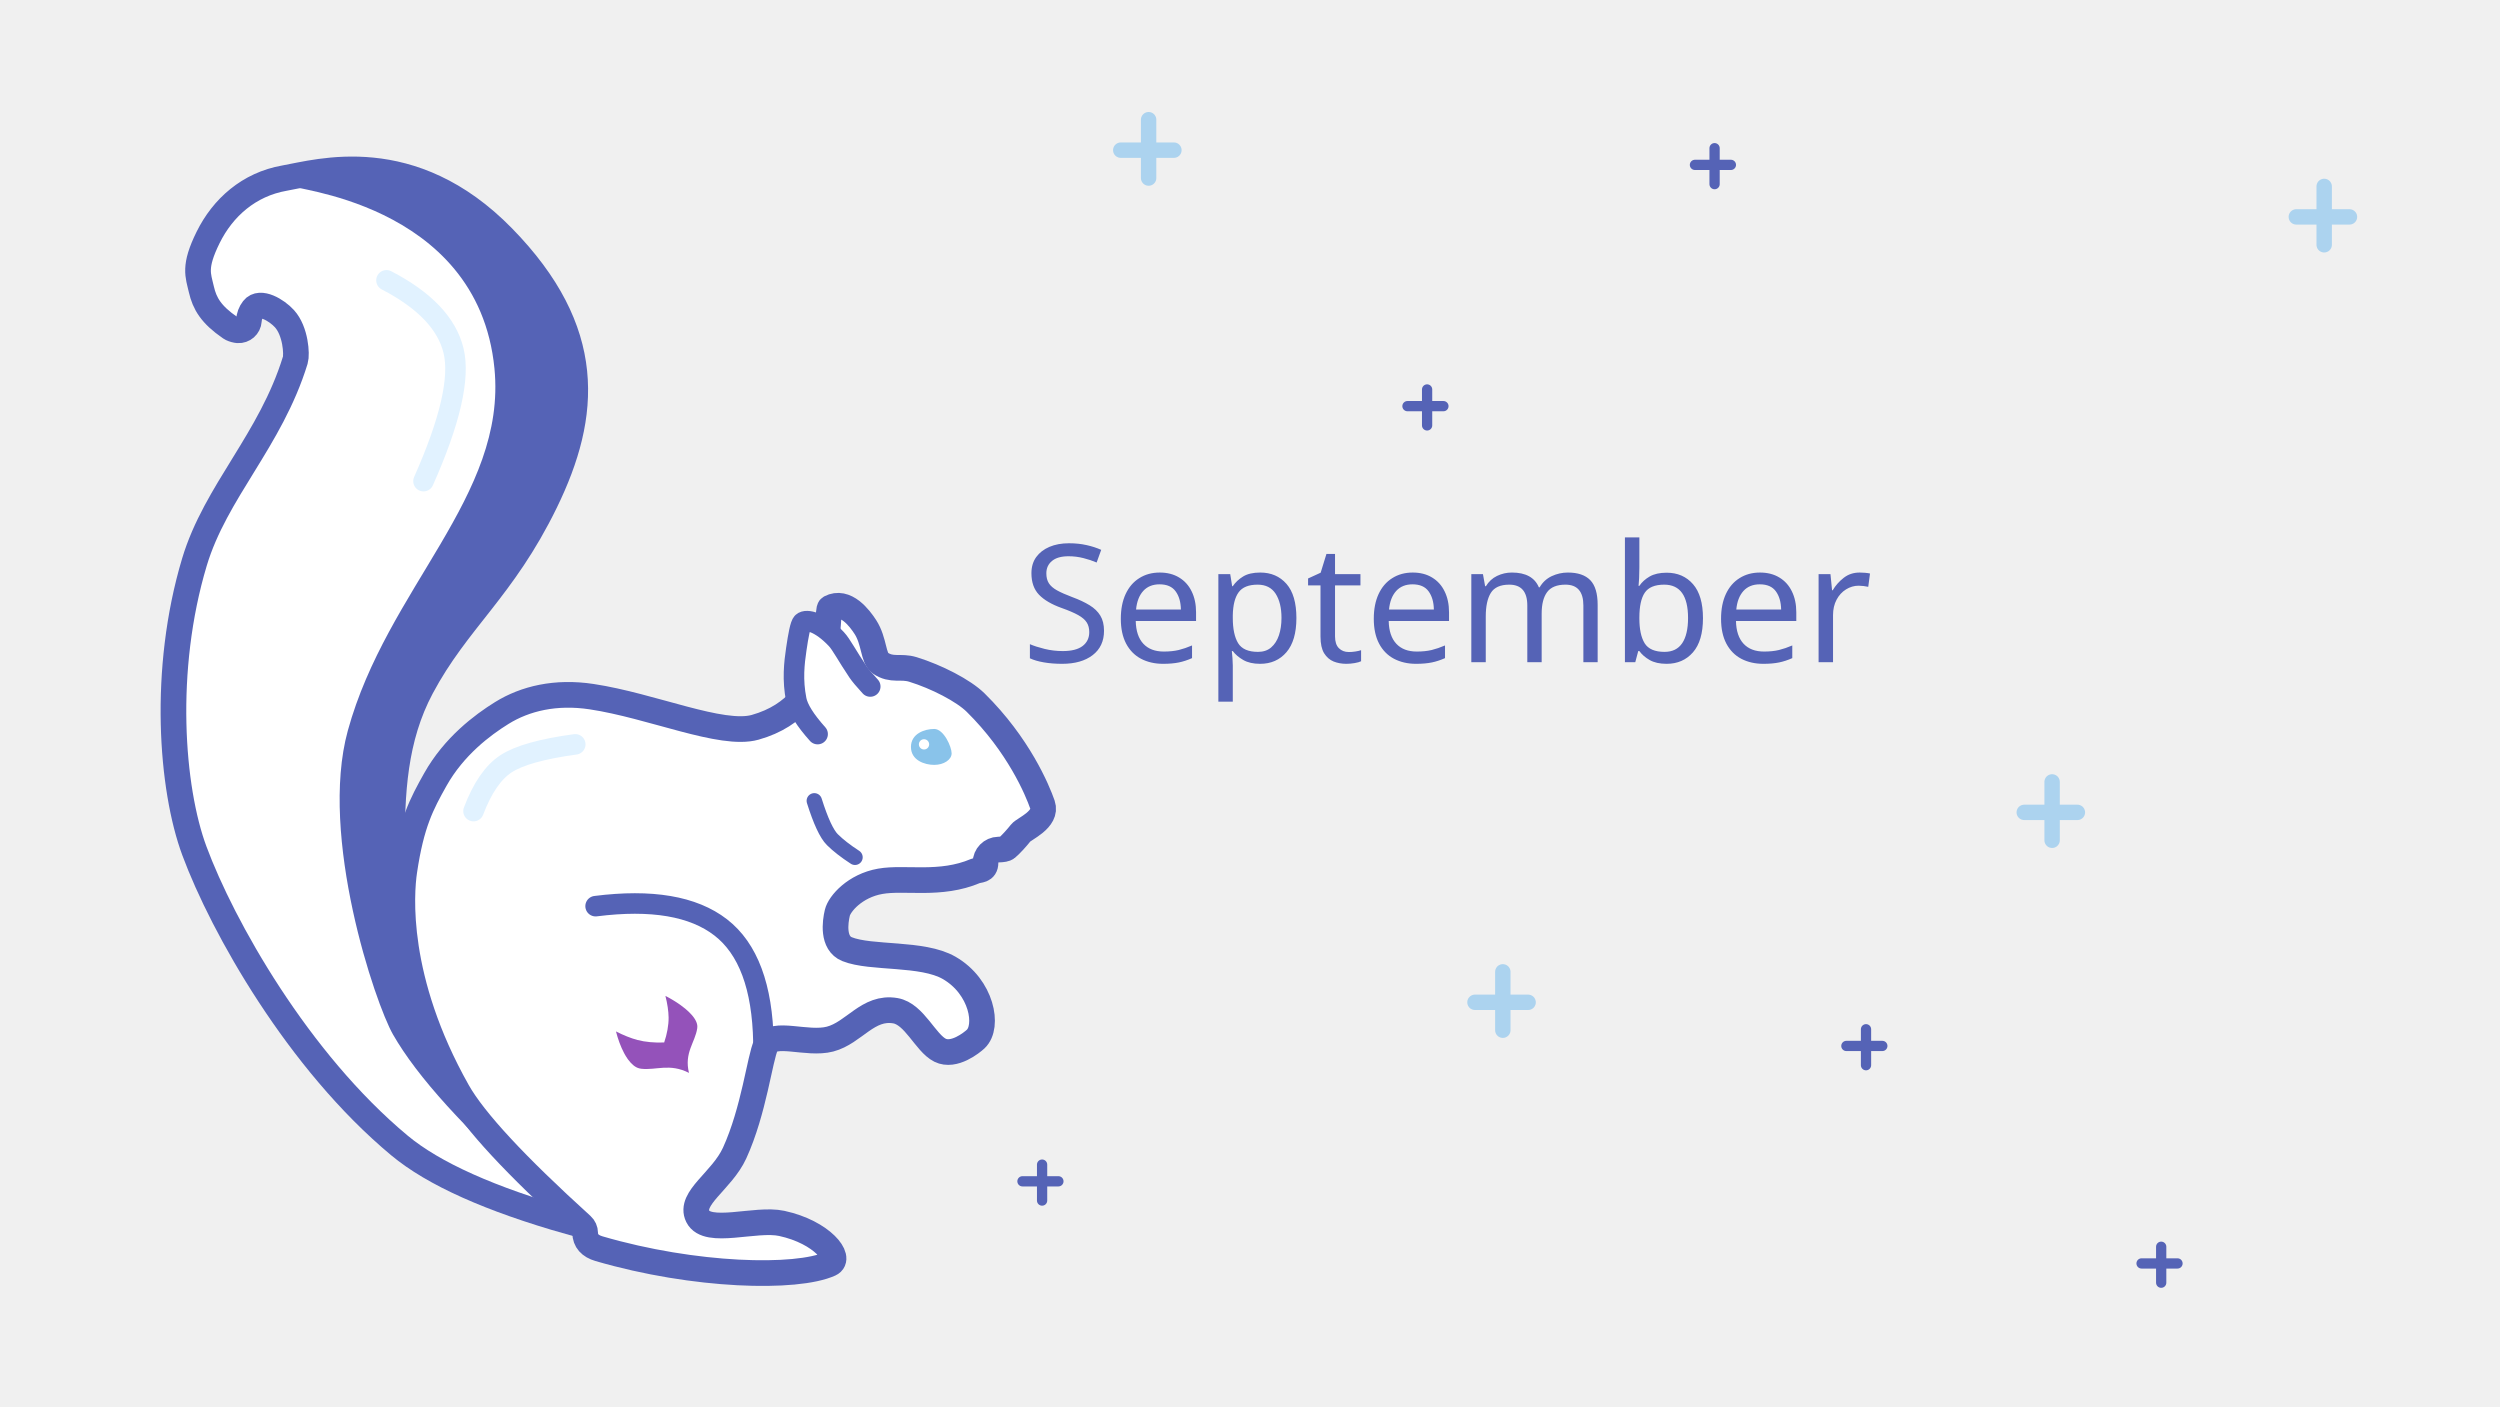
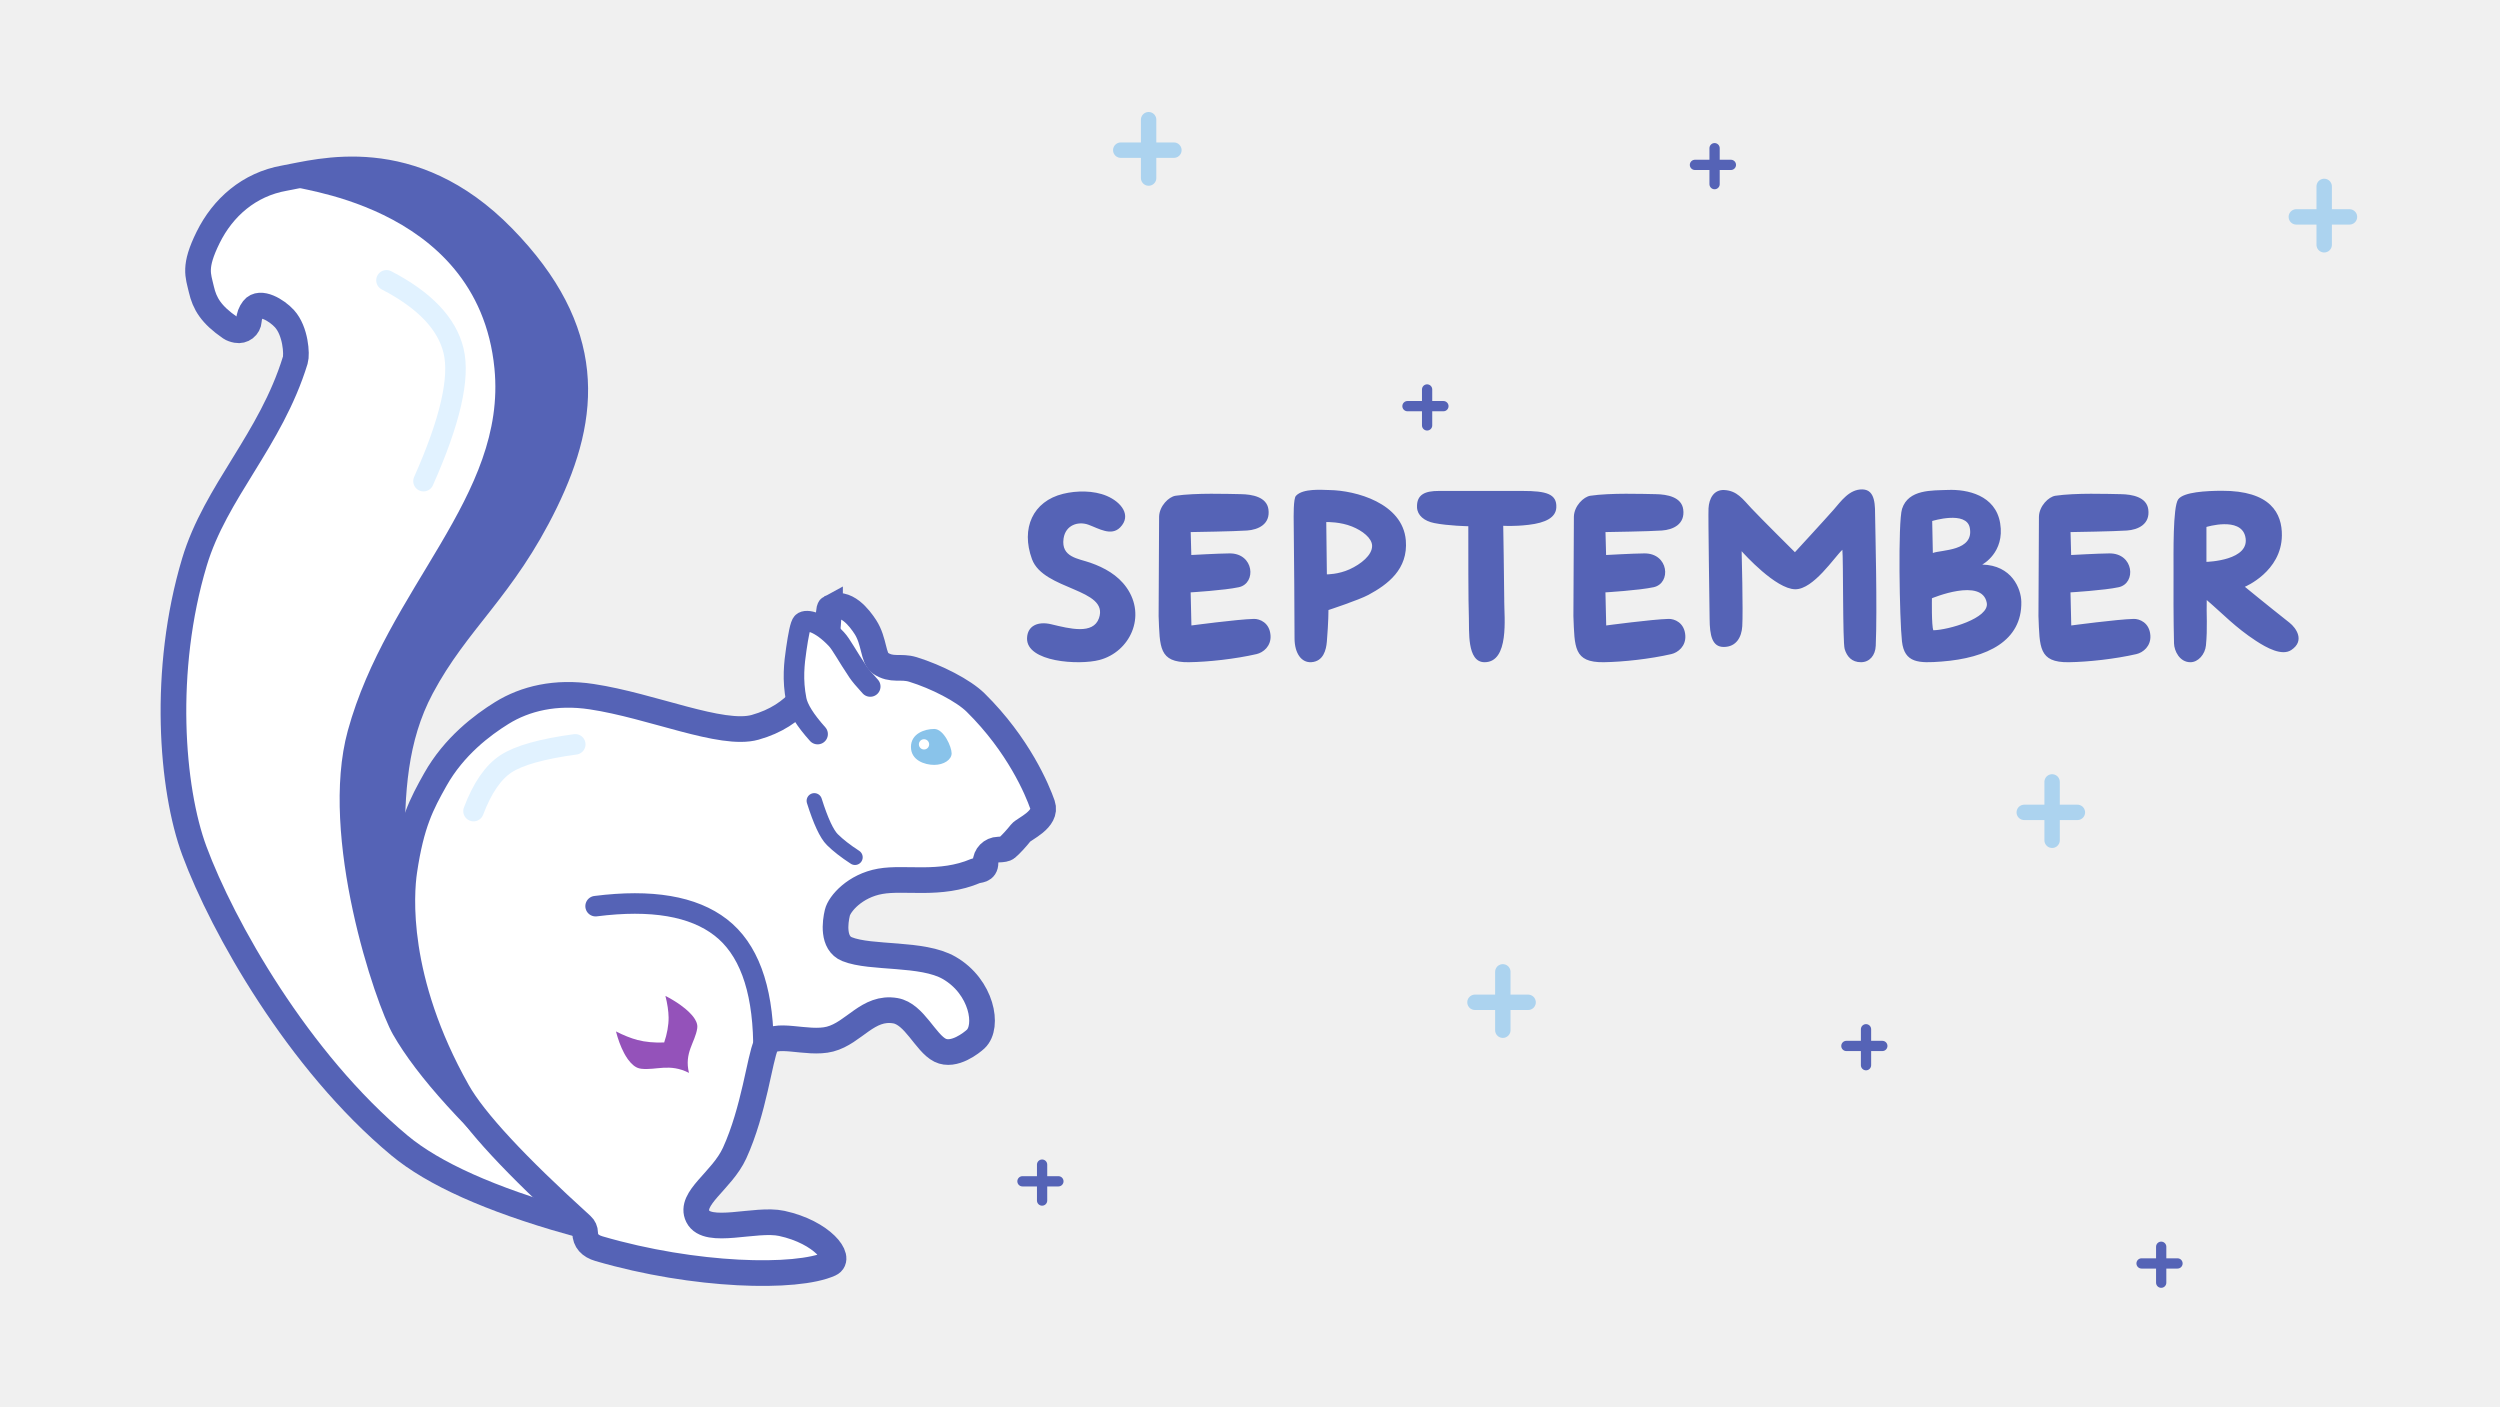
- <svg xmlns="http://www.w3.org/2000/svg" width="487px" height="274px" viewBox="0 0 487 274" version="1.1">
-   <g id="illus-september-20" stroke="none" stroke-width="1" fill="none" fill-rule="evenodd">
-     <g id="Group-2" transform="translate(33.78802, 33)">
-       <path d="M12.325,31.31 C11.785,31.207 11.369,31.056 11.077,30.855 C7.319,28.28 6.069,26.129 5.436,23.362 C4.803,20.595 3.916,18.992 6.759,13.237 C9.603,7.482 14.668,2.921 21.629,1.696 C28.279,0.526 46.356,-4.993 64.171,13.237 C81.986,31.467 80.72,47.784 72.445,64.778 C64.171,81.772 55.294,87.783 48.293,100.932 C43.028,110.819 42.491,121.493 42.585,132.773 C42.723,149.09 54.248,173.166 77.163,205 C61.697,200.606 50.653,195.654 44.033,190.144 C24.248,173.679 9.547,147.489 4.087,132.773 C-0.431,120.598 -2.221,97.536 4.087,76.5 C8.212,62.745 18.937,52.772 23.734,37.154 C24.078,36.036 23.813,31.496 21.629,29.086 C20.128,27.43 16.861,25.487 15.549,27.179 C15.036,27.841 14.751,28.606 14.694,29.475 L14.694,29.475 C14.622,30.578 13.67,31.413 12.568,31.341 C12.487,31.335 12.405,31.325 12.325,31.31 Z" id="Rectangle" stroke="#5563B6" stroke-width="5" fill="#FFFFFF" />
-       <path d="M23.945,3.313 C30.563,2.143 46.512,-4.902 64.24,13.32 C81.968,31.542 80.708,47.852 72.474,64.839 C64.24,81.826 55.406,87.834 48.439,100.977 C43.2,110.86 42.666,121.529 42.76,132.804 C42.887,147.948 52.783,169.777 72.45,198.292 L72.45,198.292 C72.763,198.746 72.649,199.369 72.194,199.683 C71.815,199.944 71.307,199.913 70.962,199.607 C56.839,187.064 47.438,176.696 42.76,168.504 C39.327,162.493 28.298,129.971 33.965,109.337 C41.619,81.469 64.957,63.729 62.533,38.798 C59.325,5.806 20.953,3.842 23.945,3.313 Z" id="Rectangle" fill="#5563B6" />
-       <path d="M127.903,85.403 C130.948,83.792 133.666,87.416 134.792,89.155 C136.557,91.877 136.276,95.209 137.689,96.169 C139.967,97.717 141.611,96.657 144.054,97.412 C148.642,98.829 153.89,101.523 156.266,103.867 C164.624,112.108 168.289,120.882 169.284,123.751 C170.279,126.621 165.668,128.46 165.061,129.237 C164.339,130.16 163.101,131.538 162.325,132.181 C162.091,132.375 161.546,132.481 160.692,132.499 L160.692,132.499 C159.301,132.528 158.189,133.664 158.189,135.056 C158.189,135.056 158.189,135.056 158.189,135.056 C158.189,136.657 156.865,136.403 156.266,136.657 C149.344,139.598 142.573,137.817 137.689,138.677 C132.76,139.545 129.748,143.048 129.328,144.8 C128.888,146.638 128.341,150.739 131.223,151.897 C135.932,153.789 145.854,152.52 151.102,155.539 C157.474,159.205 158.9,166.972 156.266,169.416 C155.542,170.088 152.045,172.928 149.341,171.586 C146.487,170.169 144.347,164.529 140.631,163.888 C135.283,162.963 132.591,168.192 127.903,169.416 C123.399,170.591 116.82,167.685 115.416,170.602 C114.245,173.037 113.078,183.402 109.314,191.622 C106.829,197.048 100.381,200.417 102.141,203.957 C103.995,207.684 113.4,204.212 118.496,205.318 C126.422,207.037 130.259,212.127 127.903,213.195 C121.396,216.145 101.557,215.691 82.915,210.249 C81.124,209.727 80.22,208.699 80.203,207.166 L80.203,207.166 C80.197,206.609 79.959,206.08 79.547,205.706 C66.62,193.992 58.549,185.282 55.334,179.574 C43.04,157.752 44.318,141.086 44.973,136.657 C46.347,127.361 48.347,123.606 51.003,118.873 C54.65,112.372 60.207,108.221 63.952,105.898 C68.517,103.065 74.449,101.651 81.448,102.706 C93.212,104.478 106.802,110.508 113.309,108.682 C129.618,104.107 126.954,85.904 127.903,85.403 Z" id="Rectangle" stroke="#5563B6" stroke-width="5" fill="#FFFFFF" />
-       <path d="M135.737,100.73 C134.56,99.448 133.767,98.503 133.356,97.894 C131.241,94.757 130.094,92.512 129.145,91.505 C125.942,88.104 123.296,87.578 122.544,88.258 C122.106,88.654 121.72,90.809 121.331,93.454 C120.932,96.169 120.545,99.42 121.331,103.358 C121.674,105.075 123.058,107.29 125.484,110" id="Line-2" stroke="#5563B6" stroke-width="4" fill="#FFFFFF" stroke-linecap="round" />
-       <path d="M82.235,143.519 C93.134,142.137 101.258,143.516 106.608,147.658 C111.958,151.799 114.732,159.246 114.931,170" id="Line" stroke="#5563B6" stroke-width="4" stroke-linecap="round" />
-       <path d="M148.198,116 C150.071,116 151.59,114.991 151.59,113.746 C151.59,112.501 150.071,109 148.198,109 C146.325,109 143.664,109.91 143.664,112.508 C143.664,115.105 146.325,116 148.198,116 Z" id="Oval" fill="#89C3EA" />
-       <circle id="Oval" fill="#FFFFFF" cx="146.212" cy="112" r="1" />
-       <path d="M132.765,134 C130.933,132.808 129.464,131.664 128.36,130.568 C127.257,129.472 126.083,126.949 124.839,123" id="Line-30" stroke="#5563B6" stroke-width="3" stroke-linecap="round" />
-       <path d="M58.456,125 C60.159,120.507 62.265,117.437 64.774,115.792 C67.282,114.146 71.782,112.882 78.272,112" id="Line-31" stroke="#E1F2FF" stroke-width="4" stroke-linecap="round" />
-       <path d="M28.212,48.665 C31.536,40.985 35.793,36.323 40.983,34.677 C46.174,33.031 54.756,34.386 66.731,38.743" id="Line-31" stroke="#E1F2FF" stroke-width="4" stroke-linecap="round" transform="translate(47.47154, 41.33237) rotate(94) translate(-47.47154, -41.33237) " />
+ <svg xmlns="http://www.w3.org/2000/svg" width="487" height="274">
+   <g fill="none" fill-rule="evenodd">
+     <g transform="translate(33.788 33)">
+       <path d="M12.325 31.31c-.54-.103-.956-.254-1.248-.455-3.758-2.575-5.008-4.726-5.641-7.493-.633-2.767-1.52-4.37 1.323-10.125C9.603 7.482 14.67 2.92 21.63 1.696c6.65-1.17 24.727-6.689 42.542 11.54 17.815 18.23 16.549 34.548 8.274 51.542-8.274 16.994-17.151 23.005-24.152 36.154-5.265 9.887-5.802 20.56-5.708 31.84.138 16.318 11.663 40.394 34.578 72.228-15.466-4.394-26.51-9.346-33.13-14.856C24.248 173.68 9.547 147.49 4.087 132.773c-4.518-12.175-6.308-35.237 0-56.273 4.125-13.755 14.85-23.728 19.647-39.346.344-1.118.08-5.658-2.105-8.068-1.5-1.656-4.768-3.6-6.08-1.907a4.096 4.096 0 00-.855 2.296h0a2 2 0 01-2.37 1.835z" stroke="#5563B6" stroke-width="5" fill="#FFF" />
+       <path d="M23.945 3.313c6.618-1.17 22.567-8.215 40.295 10.007s16.468 34.532 8.234 51.519c-8.234 16.987-17.068 22.995-24.035 36.138-5.239 9.883-5.773 20.552-5.679 31.827.127 15.144 10.023 36.973 29.69 65.488a1 1 0 01-1.488 1.315c-14.123-12.543-23.524-22.911-28.202-31.103-3.433-6.011-14.462-38.533-8.795-59.167 7.654-27.868 30.992-45.608 28.568-70.54-3.208-32.99-41.58-34.955-38.588-35.484z" fill="#5563B6" />
+       <path d="M127.903 85.403c3.045-1.61 5.763 2.013 6.89 3.752 1.764 2.722 1.483 6.054 2.896 7.014 2.278 1.548 3.922.488 6.365 1.243 4.588 1.417 9.836 4.111 12.212 6.455 8.358 8.241 12.023 17.015 13.018 19.884.995 2.87-3.616 4.71-4.223 5.486-.722.923-1.96 2.3-2.736 2.944-.234.194-.779.3-1.633.318h0a2.557 2.557 0 00-2.503 2.557s0 0 0 0c0 1.601-1.324 1.347-1.923 1.601-6.922 2.941-13.693 1.16-18.577 2.02-4.929.868-7.941 4.37-8.36 6.123-.44 1.838-.988 5.94 1.894 7.097 4.709 1.892 14.631.623 19.88 3.642 6.37 3.666 7.797 11.433 5.163 13.877-.724.672-4.221 3.512-6.925 2.17-2.854-1.417-4.994-7.057-8.71-7.698-5.348-.925-8.04 4.304-12.728 5.528-4.504 1.175-11.083-1.731-12.487 1.186-1.171 2.435-2.338 12.8-6.102 21.02-2.485 5.426-8.933 8.795-7.173 12.335 1.854 3.727 11.259.255 16.355 1.36 7.926 1.72 11.763 6.81 9.407 7.878-6.507 2.95-26.346 2.496-44.988-2.946-1.79-.522-2.695-1.55-2.712-3.083h0a2 2 0 00-.656-1.46c-12.927-11.714-20.998-20.424-24.213-26.132-12.294-21.822-11.016-38.488-10.361-42.917 1.374-9.296 3.374-13.05 6.03-17.784 3.647-6.501 9.204-10.652 12.949-12.975 4.565-2.833 10.497-4.247 17.496-3.192 11.764 1.772 25.354 7.802 31.86 5.976 16.31-4.575 13.646-22.778 14.595-23.28z" stroke="#5563B6" stroke-width="5" fill="#FFF" />
+       <path d="M135.737 100.73c-1.177-1.282-1.97-2.227-2.38-2.836-2.116-3.137-3.263-5.382-4.212-6.39-3.203-3.4-5.849-3.926-6.6-3.246-.439.396-.825 2.551-1.214 5.196-.399 2.715-.786 5.966 0 9.904.343 1.717 1.727 3.932 4.153 6.642" stroke="#5563B6" stroke-width="4" fill="#FFF" stroke-linecap="round" />
+       <path d="M82.235 143.519c10.899-1.382 19.023-.003 24.373 4.139 5.35 4.14 8.124 11.588 8.323 22.342" stroke="#5563B6" stroke-width="4" stroke-linecap="round" />
+       <path d="M148.198 116c1.873 0 3.392-1.01 3.392-2.254 0-1.245-1.519-4.746-3.392-4.746s-4.534.91-4.534 3.508c0 2.597 2.661 3.492 4.534 3.492z" fill="#89C3EA" />
+       <circle fill="#FFF" cx="146.212" cy="112" r="1" />
+       <path d="M132.765 134c-1.832-1.192-3.3-2.336-4.405-3.432-1.103-1.096-2.277-3.62-3.521-7.568" stroke="#5563B6" stroke-width="3" stroke-linecap="round" />
+       <path d="M58.456 125c1.703-4.493 3.81-7.563 6.318-9.208 2.508-1.646 7.008-2.91 13.498-3.792M41.5 21.608c7.43 3.852 11.784 8.423 13.063 13.716 1.28 5.293-.67 13.76-5.852 25.402" stroke="#E1F2FF" stroke-width="4" stroke-linecap="round" />
    </g>
-     <path d="M133.922,208.74 C134.078,208.868 134.179,208.967 134.214,208.998 C134.216,209.004 134.213,208.993 134.214,208.998 C134.214,208.999 134.214,208.998 134.214,208.998 C130.411,207.067 127.822,208.536 124.882,208.19 C124.842,208.178 124.796,208.169 124.743,208.161 C124.678,208.152 124.611,208.139 124.547,208.124 C123.772,207.942 123.046,207.33 122.396,206.454 C122.392,206.45 122.389,206.446 122.386,206.441 C122.33,206.369 122.278,206.293 122.225,206.218 C122.225,206.218 122.225,206.216 122.223,206.215 C122.128,206.076 122.033,205.928 121.94,205.778 C121.93,205.763 121.92,205.748 121.91,205.733 C121.886,205.69 121.861,205.648 121.836,205.606 C121.81,205.562 121.784,205.52 121.76,205.477 C121.735,205.433 121.711,205.389 121.687,205.346 C121.661,205.301 121.637,205.256 121.612,205.211 C121.595,205.181 121.578,205.147 121.56,205.114 C120.904,203.881 120.371,202.399 119.99,200.922 C119.99,200.922 119.981,200.908 119.99,200.922 C121.419,201.654 122.906,202.254 124.161,202.586 C125.673,202.987 127.565,203.155 129.382,203.074 C129.939,201.45 130.26,199.693 130.244,198.219 C130.23,196.986 130.008,195.494 129.622,194 C129.74,194.06 129.857,194.123 129.976,194.184 C130.01,194.203 130.045,194.222 130.08,194.242 C130.164,194.286 130.247,194.33 130.33,194.378 C130.368,194.398 130.407,194.42 130.445,194.442 C130.528,194.489 130.61,194.535 130.692,194.582 C130.725,194.602 130.76,194.621 130.793,194.64 C130.897,194.701 131,194.762 131.102,194.824 C131.112,194.83 131.123,194.836 131.132,194.842 C131.251,194.912 131.368,194.986 131.485,195.059 C131.494,195.064 131.503,195.07 131.512,195.076 C131.618,195.142 131.719,195.208 131.822,195.275 C131.844,195.288 131.864,195.303 131.885,195.316 C131.979,195.377 132.072,195.44 132.165,195.502 C132.182,195.515 132.199,195.528 132.218,195.54 C132.324,195.613 132.43,195.686 132.533,195.76 C132.533,195.76 132.534,195.761 132.536,195.761 C132.866,195.999 133.182,196.24 133.478,196.485 C133.482,196.488 133.486,196.491 133.49,196.494 C133.984,196.905 134.422,197.324 134.782,197.741 C134.834,197.803 134.885,197.864 134.934,197.925 C134.936,197.928 134.939,197.929 134.94,197.931 L134.94,197.932 C134.985,197.987 135.029,198.043 135.069,198.097 L135.07,198.099 C135.072,198.101 135.073,198.103 135.074,198.105 C135.119,198.164 135.163,198.223 135.203,198.283 L135.204,198.283 C135.209,198.291 135.213,198.298 135.219,198.307 C135.22,198.308 135.221,198.308 135.221,198.309 C135.274,198.385 135.324,198.463 135.37,198.537 C135.377,198.551 135.384,198.563 135.392,198.575 C135.394,198.579 135.396,198.584 135.401,198.589 C135.452,198.675 135.499,198.762 135.542,198.849 C135.573,198.909 135.6,198.969 135.626,199.029 C135.637,199.055 135.646,199.08 135.656,199.105 C135.672,199.142 135.685,199.179 135.699,199.216 C135.709,199.243 135.717,199.27 135.725,199.299 C135.737,199.332 135.747,199.368 135.757,199.402 C135.765,199.429 135.771,199.456 135.777,199.484 C135.786,199.518 135.794,199.552 135.801,199.587 C135.805,199.613 135.81,199.641 135.814,199.667 C135.82,199.703 135.823,199.739 135.828,199.773 C135.831,199.798 135.833,199.823 135.835,199.847 C135.837,199.887 135.838,199.925 135.838,199.966 C135.838,199.984 135.839,200.005 135.838,200.025 C135.838,200.085 135.833,200.143 135.826,200.201 C135.822,200.24 135.82,200.275 135.82,200.307 C135.421,203.068 133.24,205.059 134.214,208.998" id="Fill-583" fill="#9452BA" />
-     <text id="September" font-family="ZiggyPawritingRegular, Ziggy Pawriting" font-size="32" font-weight="normal" fill="#5563B6">
-       <tspan x="199" y="129">September</tspan>
-     </text>
-     <g id="Group" transform="translate(328.5, 136.5) scale(-1, 1) translate(-328.5, -136.5) translate(199, 23)" stroke-linecap="round">
-       <line x1="234.25" y1="0.316" x2="234.25" y2="11.684" id="Line-16" stroke="#ACD3EF" stroke-width="3" />
-       <line x1="239.676" y1="6.25" x2="229.324" y2="6.25" id="Line-16" stroke="#ACD3EF" stroke-width="3" />
-       <line x1="124" y1="5.868" x2="124" y2="12.868" id="Line-16" stroke="#5563B6" stroke-width="2" />
-       <line x1="127.824" y1="9.118" x2="120.824" y2="9.118" id="Line-16" stroke="#5563B6" stroke-width="2" />
-       <line x1="180" y1="52.868" x2="180" y2="59.868" id="Line-16" stroke="#5563B6" stroke-width="2" />
-       <line x1="183.824" y1="56.118" x2="176.824" y2="56.118" id="Line-16" stroke="#5563B6" stroke-width="2" />
-       <line x1="5.25" y1="13.316" x2="5.25" y2="24.684" id="Line-16" stroke="#ACD3EF" stroke-width="3" />
-       <line x1="10.676" y1="19.25" x2="0.324" y2="19.25" id="Line-16" stroke="#ACD3EF" stroke-width="3" />
-       <line x1="165.25" y1="166.316" x2="165.25" y2="177.684" id="Line-16" stroke="#ACD3EF" stroke-width="3" />
-       <line x1="170.676" y1="172.25" x2="160.324" y2="172.25" id="Line-16" stroke="#ACD3EF" stroke-width="3" />
-       <line x1="94.5" y1="177.5" x2="94.5" y2="184.5" id="Line-16" stroke="#5563B6" stroke-width="2" />
-       <line x1="98.324" y1="180.75" x2="91.324" y2="180.75" id="Line-16" stroke="#5563B6" stroke-width="2" />
-       <line x1="255" y1="203.868" x2="255" y2="210.868" id="Line-16" stroke="#5563B6" stroke-width="2" />
-       <line x1="258.824" y1="207.118" x2="251.824" y2="207.118" id="Line-16" stroke="#5563B6" stroke-width="2" />
-       <line x1="37" y1="219.868" x2="37" y2="226.868" id="Line-16" stroke="#5563B6" stroke-width="2" />
-       <line x1="40.824" y1="223.118" x2="33.824" y2="223.118" id="Line-16" stroke="#5563B6" stroke-width="2" />
-       <line x1="58.25" y1="129.316" x2="58.25" y2="140.684" id="Line-16" stroke="#ACD3EF" stroke-width="3" />
-       <line x1="63.676" y1="135.25" x2="53.324" y2="135.25" id="Line-16" stroke="#ACD3EF" stroke-width="3" />
+     <path d="M133.922 208.74c.156.128.257.227.292.258.002.006 0-.005 0 0 0 .001 0 0 0 0-3.803-1.931-6.392-.462-9.332-.808a1.085 1.085 0 00-.139-.03 2.193 2.193 0 01-.196-.036c-.775-.182-1.5-.794-2.151-1.67l-.01-.013c-.056-.072-.108-.148-.16-.223l-.003-.003c-.095-.14-.19-.287-.283-.437l-.03-.045a4.553 4.553 0 00-.074-.127c-.026-.044-.052-.086-.076-.129l-.073-.13-.075-.136-.052-.097c-.656-1.233-1.189-2.715-1.57-4.192 0 0-.009-.014 0 0 1.43.732 2.916 1.332 4.17 1.664 1.513.4 3.405.569 5.222.488.557-1.624.878-3.38.862-4.855-.014-1.233-.236-2.725-.622-4.219.118.06.235.123.354.184l.104.058c.084.044.167.088.25.136a25.522 25.522 0 01.463.262c.104.061.207.122.309.184l.03.018c.12.07.236.144.353.217.01.005.018.011.027.017.106.066.207.132.31.199.022.013.042.028.063.04l.28.187a19.05 19.05 0 01.371.259c.33.238.646.48.942.724l.012.009c.494.41.932.83 1.292 1.247.052.062.103.123.152.184l.006.006v.001c.045.055.089.111.13.165v.002l.004.006c.045.06.089.118.13.178l.015.024c0 .001.002 0 .002.002a4.942 4.942 0 01.17.266c.003.004.005.01.01.014a3.743 3.743 0 01.225.44l.03.076c.016.037.029.074.043.111.01.027.018.054.026.083.012.033.022.069.032.103.008.027.014.054.02.082.009.034.017.068.024.103l.013.08c.006.036.01.072.014.106l.007.074c.002.04.003.078.003.12v.058c0 .06-.005.118-.012.176-.004.04-.006.074-.006.106-.399 2.76-2.58 4.752-1.606 8.691" fill="#9452BA" />
+     <g stroke-linecap="round">
+       <path stroke="#ACD3EF" stroke-width="3" d="M223.75 23.316v11.368M218.324 29.25h10.352" />
+       <path stroke="#5563B6" stroke-width="2" d="M334 28.868v7M330.176 32.118h7M278 75.868v7M274.176 79.118h7" />
+       <path stroke="#ACD3EF" stroke-width="3" d="M452.75 36.316v11.368M447.324 42.25h10.352M292.75 189.316v11.368M287.324 195.25h10.352" />
+       <path stroke="#5563B6" stroke-width="2" d="M363.5 200.5v7M359.676 203.75h7M203 226.868v7M199.176 230.118h7M421 242.868v7M417.176 246.118h7" />
+       <path stroke="#ACD3EF" stroke-width="3" d="M399.75 152.316v11.368M394.324 158.25h10.352" />
    </g>
+     <path d="M214.154 128.568c5.955-1.557 9.244-8.534 5.284-14.133-1.71-2.416-4.291-3.85-7.029-4.812-2.348-.825-5.743-1.056-5.23-4.7.378-2.678 2.877-3.428 4.852-2.706 2.014.735 4.438 2.294 6.18.518 2.26-2.305.25-4.92-2.637-6.14-2.538-1.073-5.87-1.043-8.492-.396-5.87 1.447-8.258 6.718-6.05 12.728 2.243 6.101 15.087 5.693 13.043 11.504-1.132 3.218-5.673 2.046-9.29 1.177-2.588-.622-4.633.28-4.716 2.695-.161 4.682 10.105 5.305 14.085 4.265zm17.443.43c3.74-.047 9.036-.626 13.183-1.581 1.305-.3 2.858-1.545 2.72-3.631-.169-2.518-2.135-3.253-3.247-3.224-3.25.083-12.164 1.279-12.164 1.279l-.15-6.447s6.561-.393 9.386-1.005c3.473-.753 2.976-6.626-1.802-6.587-2.271.019-7.455.313-7.455.313l-.12-4.466h.037c.598-.01 8.418-.129 10.953-.305 2.14-.149 4.561-1.203 4.152-4.13-.335-2.399-3.13-2.918-5.363-2.953-2.504-.039-8.784-.272-12.725.309-1.313.193-3.157 1.989-3.21 4.084l-.093 19.36c.241 6.06.033 9.06 5.898 8.985zm23.848-.004c2.345-.146 2.893-2.391 3.025-3.99.331-4.015.314-6.171.314-6.171s5.91-1.94 7.783-2.95c3.74-2.013 7.766-4.985 7.286-10.641-.615-7.257-9.803-9.708-14.86-9.78-1.427-.02-5.177-.383-6.55 1.134-.498.55-.449 3.852-.427 5.483.084 6.194.143 17.444.16 22.264.01 2.95 1.352 4.771 3.27 4.651zm3.03-17.109l-.12-10.188.03-.001c.295-.007 2.733-.036 4.982.867 2.025.811 3.897 2.254 3.92 3.757.026 1.823-2.177 3.573-4.386 4.58-2.21 1.008-4.426.985-4.426.985zM289.19 129c4.842 0 3.835-8.773 3.837-11.794v-.303c-.01-3.251-.198-14.482-.198-14.482s1.985.162 4.945-.185c3.328-.39 5.294-1.423 5.396-3.363.14-2.659-1.963-3.237-6.526-3.237h-3.212c-4.523.001-7.502.004-13.182 0-2.625-.003-4.315.67-4.214 3.203.061 1.542 1.375 2.662 3.374 3.058 2.757.546 6.617.612 6.617.612v.57c-.005 2.744-.014 14.57.112 17.348.103 2.293-.448 8.573 3.051 8.573zm23.207-.001c3.74-.048 9.036-.627 13.183-1.582 1.305-.3 2.858-1.545 2.72-3.631-.169-2.518-2.135-3.253-3.247-3.224-3.25.083-12.164 1.279-12.164 1.279l-.15-6.447s6.561-.393 9.386-1.005c3.473-.753 2.976-6.626-1.802-6.587-2.271.019-7.455.313-7.455.313l-.12-4.466h.037c.598-.01 8.418-.129 10.953-.305 2.14-.149 4.561-1.203 4.152-4.13-.335-2.399-3.13-2.918-5.363-2.953-2.504-.039-8.784-.272-12.725.309-1.313.193-3.157 1.989-3.21 4.084l-.093 19.36c.241 6.06.033 9.06 5.898 8.985zm50.151.001c1.625-.016 2.765-1.3 2.847-3.203.312-7.23-.083-22.322-.116-24.933-.03-2.235.142-5.463-2.466-5.528-2.571-.066-4.201 2.331-5.615 3.947-1.598 1.826-7.548 8.288-7.548 8.288s-6.706-6.656-8.487-8.562c-1.705-1.823-2.777-3.402-5.236-3.55-2.08-.125-3.003 1.652-3.108 3.568-.083 1.514.187 18.444.214 21.526.028 3.192.46 5.493 2.778 5.474 2.437-.02 3.447-1.93 3.581-4.014.189-2.918-.12-14.638-.12-14.638l.024.027c.436.489 6.61 7.333 10.4 7.387 3.558.052 7.67-6.288 9.196-7.689.2 1.784.043 17.945.447 19.322.423 1.446 1.382 2.596 3.21 2.578zm15.676-.131c8.908-.678 15.68-4.03 15.53-11.646-.05-2.561-1.858-7.112-7.616-7.245 0 0 4.44-2.32 3.493-8.057-.904-5.475-6.415-6.638-10.21-6.48-3.004.123-7.666-.17-8.9 3.682-.818 2.547-.495 21.525-.02 25.808.475 4.28 3.336 4.272 7.723 3.938zm-1.706-21.146l-.126-6.233s6.678-2.062 7.323 1.332c.866 4.568-5.525 4.254-7.197 4.9zm.097 15.052c-.37-.829-.276-6.233-.276-6.233s9.798-4.11 10.687.91c.527 2.973-7.494 5.275-10.411 5.323zM402.989 129c3.74-.048 9.036-.627 13.183-1.582 1.305-.3 2.858-1.545 2.72-3.631-.169-2.518-2.135-3.253-3.247-3.224-3.25.083-12.164 1.279-12.164 1.279l-.15-6.447s6.561-.393 9.386-1.005c3.473-.753 2.976-6.626-1.802-6.587-2.271.019-7.455.313-7.455.313l-.12-4.466h.037c.598-.01 8.418-.129 10.953-.305 2.14-.149 4.561-1.203 4.152-4.13-.335-2.399-3.13-2.918-5.363-2.953-2.504-.039-8.784-.272-12.725.309-1.313.193-3.157 1.989-3.21 4.084l-.093 19.36c.241 6.06.033 9.06 5.898 8.985zm23.704.001c1.51 0 2.852-1.534 3.025-3.275.335-3.39.067-6.216.154-8.837 3.284 2.812 5.522 5.28 9.583 7.945 2.14 1.404 5.08 2.982 6.878 1.794 2.723-1.797.963-4.296-.33-5.317-4.593-3.623-8.705-7.006-8.705-7.006s7.123-2.945 7.212-9.974c.055-4.284-2.15-8.766-11.743-8.728-2.932.012-7.377.226-8.442 1.655-1.088 1.459-.904 10.842-.92 13.77-.02 3.736-.02 9.992.093 14.298.04 1.506 1.11 3.675 3.195 3.675zm3.122-19.55l-.001-6.8s6.602-2.029 7.556 1.816c1.184 4.769-7.555 4.984-7.555 4.984z" fill="#5563B6" fill-rule="nonzero" />
  </g>
</svg>
